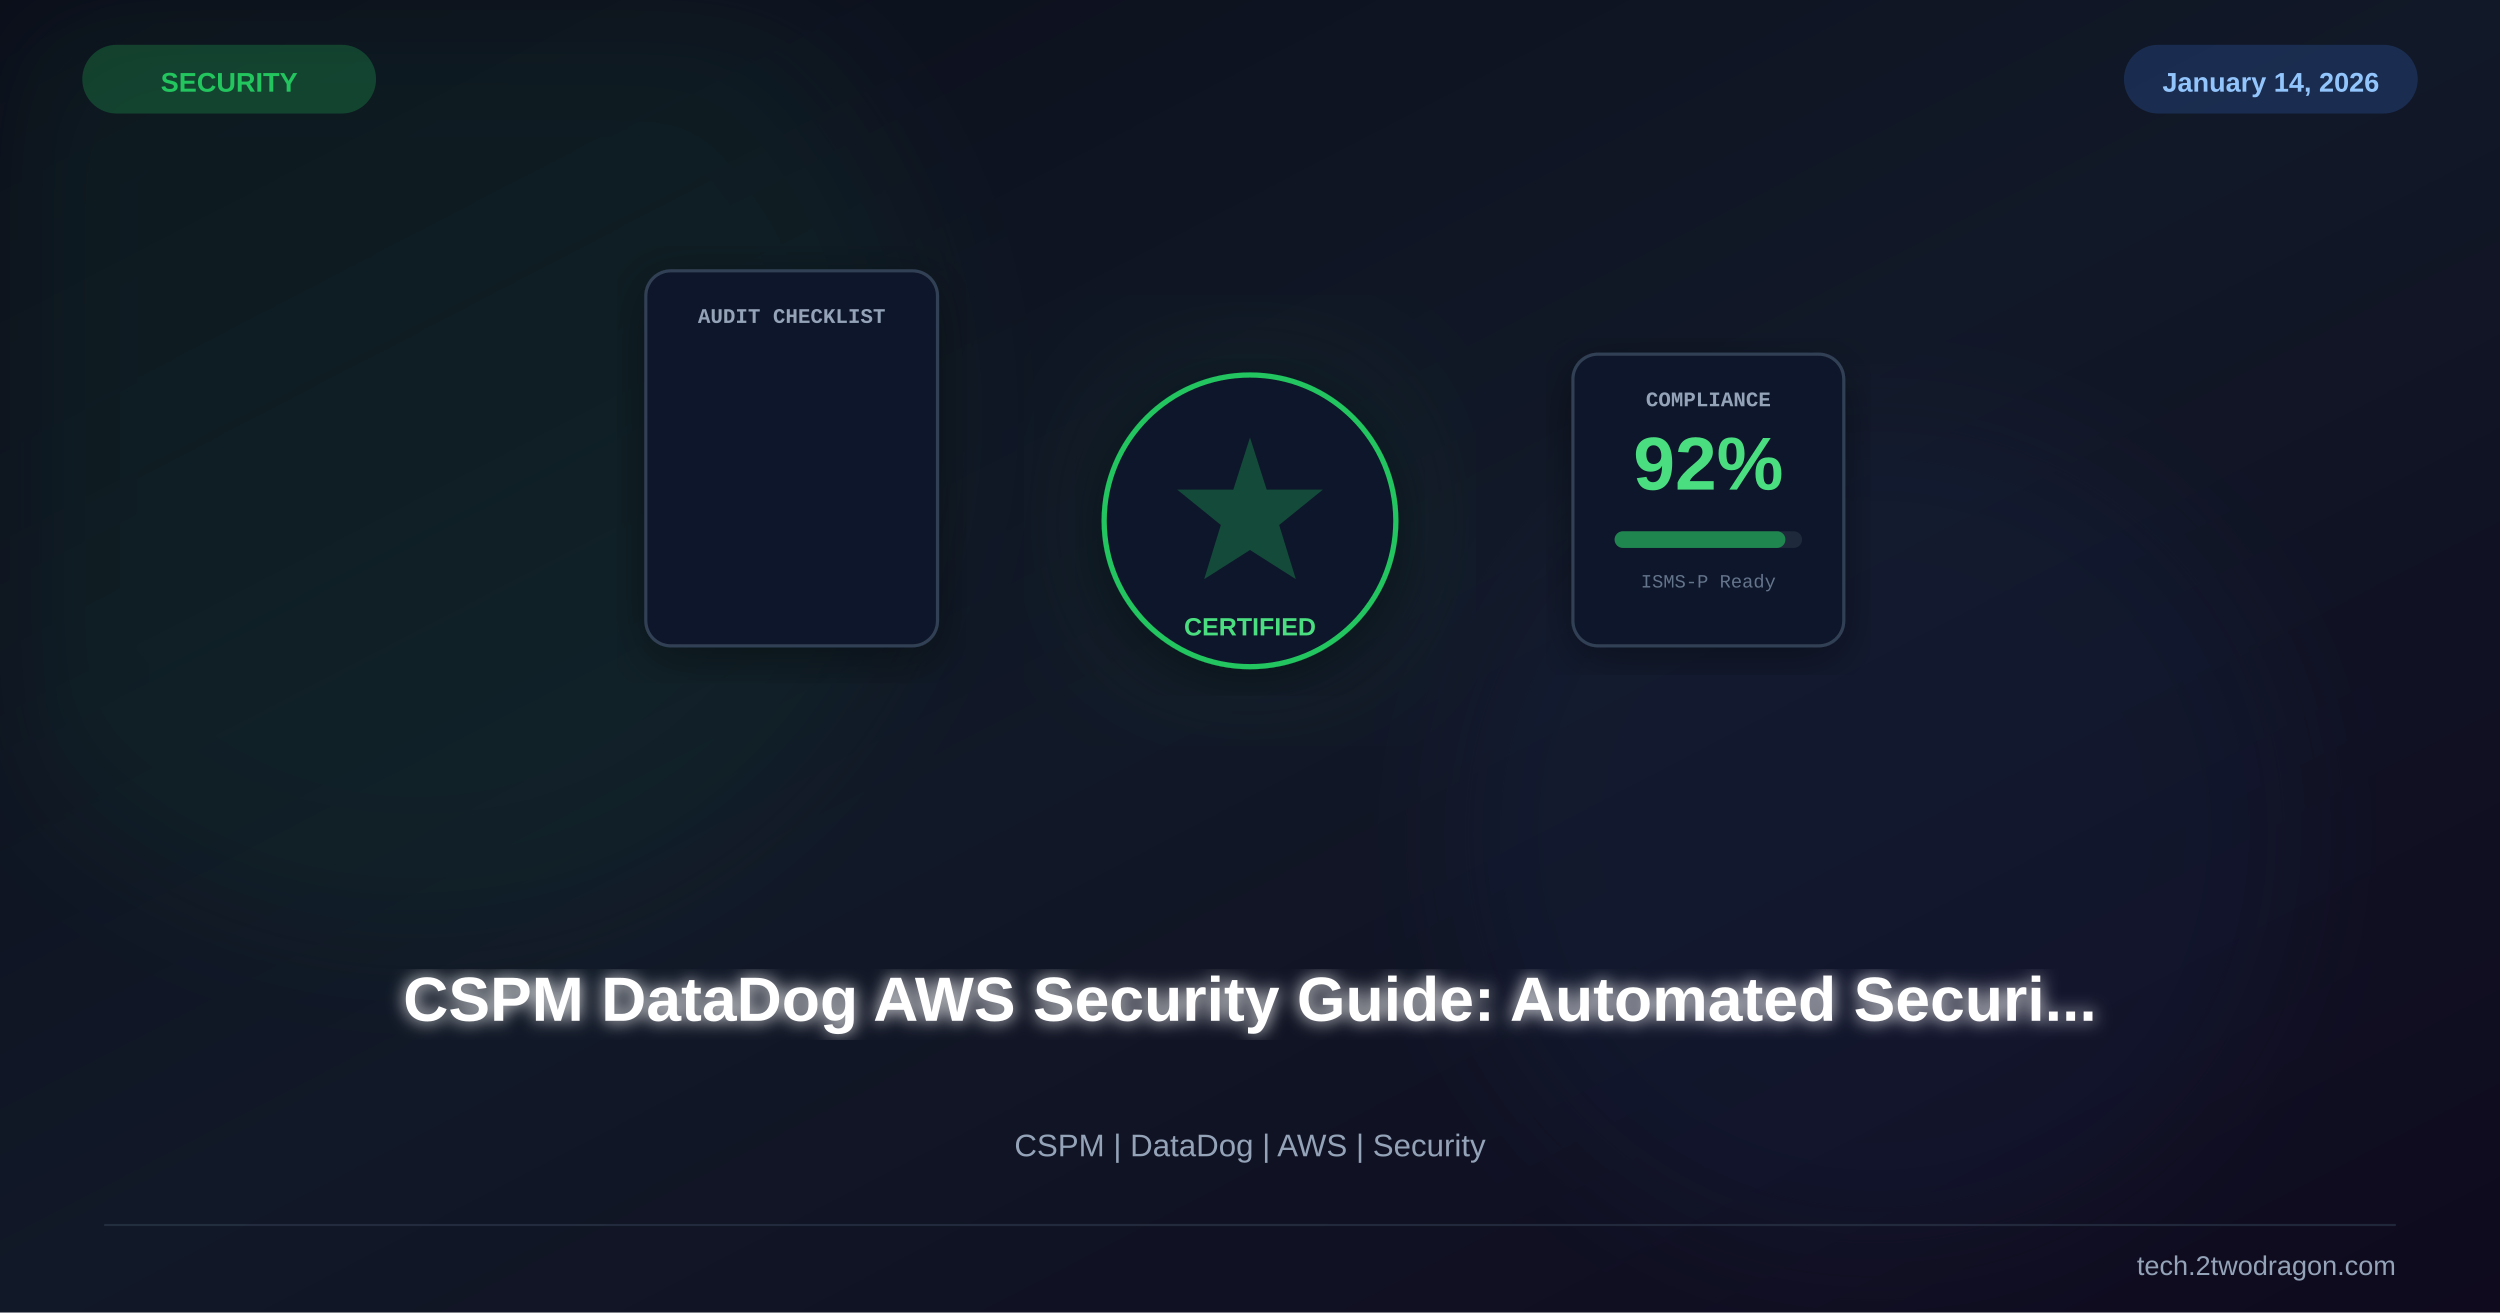
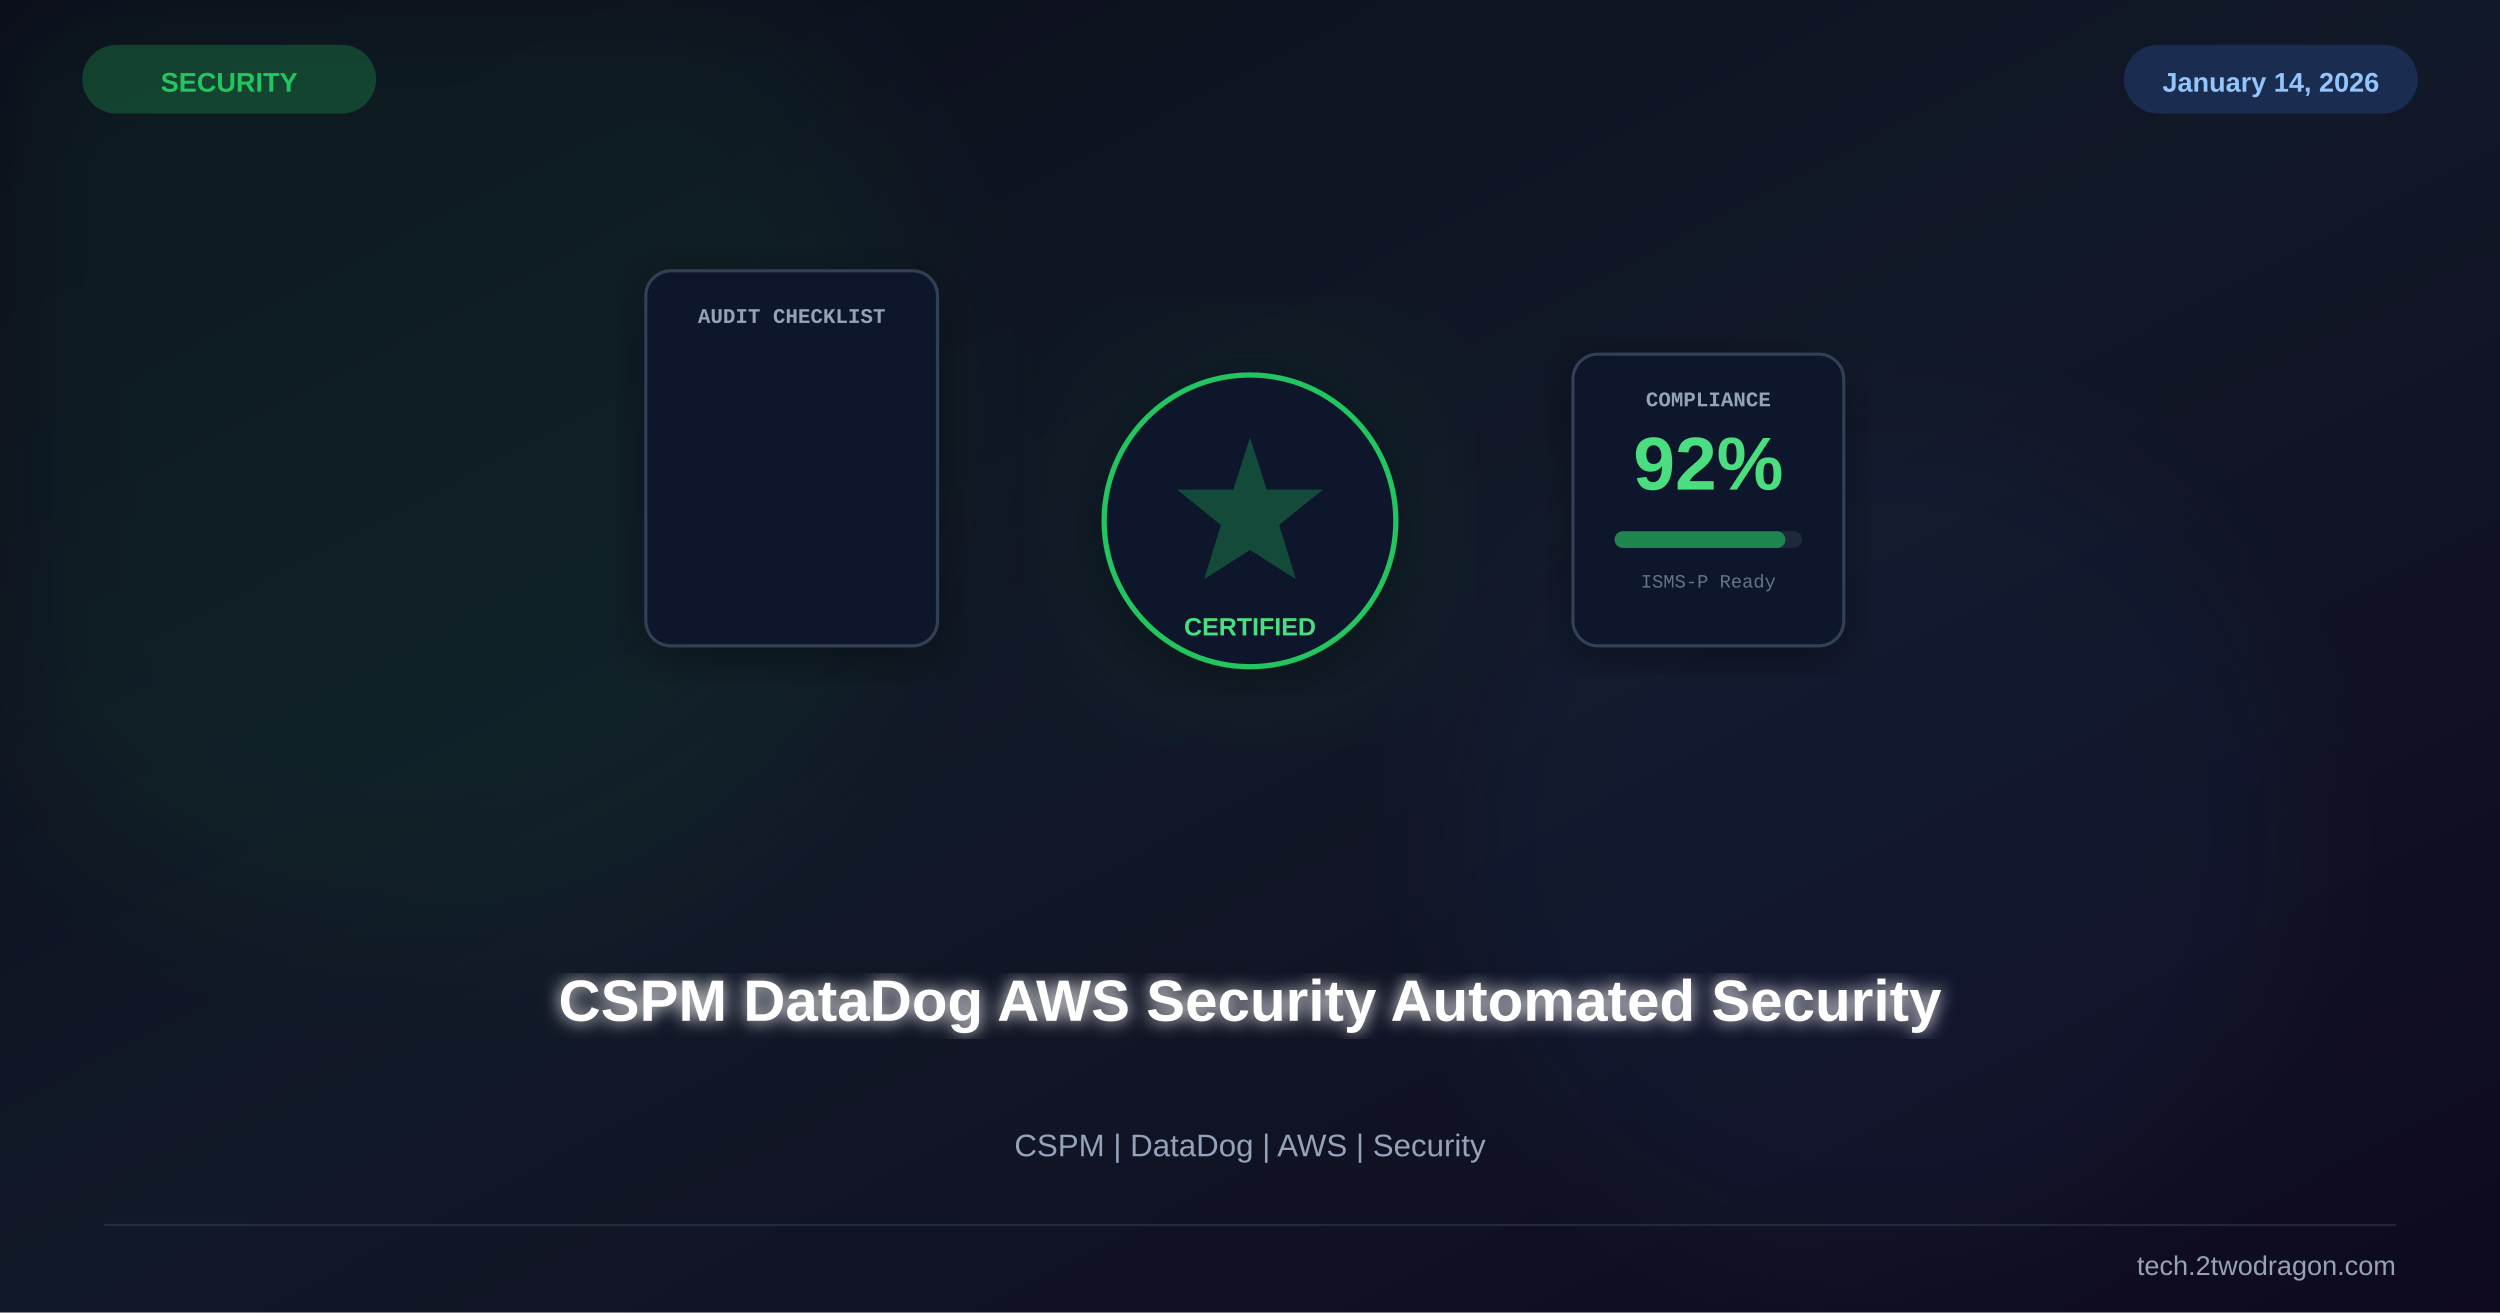
<svg xmlns="http://www.w3.org/2000/svg" viewBox="0 0 1200 630" width="1200" height="630">
  <defs>
    <linearGradient id="bg" x1="0%" y1="0%" x2="100%" y2="100%">
      <stop offset="0%" stop-color="#0b0e1a" />
      <stop offset="50%" stop-color="#111827" />
      <stop offset="100%" stop-color="#0f0a1e" />
    </linearGradient>
    <linearGradient id="accent" x1="0%" y1="0%" x2="100%" y2="100%">
      <stop offset="0%" stop-color="#22c55e" />
      <stop offset="100%" stop-color="#3b82f6" />
    </linearGradient>
    <filter id="glow">
      <feGaussianBlur stdDeviation="4" result="b" />
      <feMerge>
        <feMergeNode in="b" />
        <feMergeNode in="SourceGraphic" />
      </feMerge>
    </filter>
    <filter id="sg">
      <feGaussianBlur stdDeviation="30" />
    </filter>
    <filter id="shadow">
      <feDropShadow dx="0" dy="6" stdDeviation="12" flood-color="#000" flood-opacity="0.4" />
    </filter>
  </defs>
  <rect width="1200" height="630" fill="url(#bg)" />
  <circle cx="200" cy="200" r="250" fill="#22c55e" opacity="0.06" filter="url(#sg)" />
  <circle cx="900" cy="400" r="200" fill="#3b82f6" opacity="0.05" filter="url(#sg)" />
  <g transform="translate(600,250)">
    <circle r="90" fill="#22c55e" opacity="0.06" filter="url(#sg)" />
    <circle r="70" fill="#0f172a" stroke="#22c55e" stroke-width="2.5" filter="url(#shadow)" />
    <path d="M0,-40 L8,-15 L35,-15 L14,2 L22,28 L0,14 L-22,28 L-14,2 L-35,-15 L-8,-15 Z" fill="#22c55e" opacity="0.3" />
    <text x="0" y="55" font-family="Arial,sans-serif" font-size="12" font-weight="bold" fill="#4ade80" text-anchor="middle">CERTIFIED</text>
    <g transform="translate(-220,-60)">
      <rect x="-70" y="-60" width="140" height="180" rx="12" fill="#0f172a" stroke="#334155" stroke-width="1.5" filter="url(#shadow)" />
      <text x="0" y="-35" font-family="Courier New" font-size="10" font-weight="bold" fill="#94a3b8" text-anchor="middle">AUDIT CHECKLIST</text>
    </g>
    <g transform="translate(220,-20)">
      <rect x="-65" y="-60" width="130" height="140" rx="12" fill="#0f172a" stroke="#334155" stroke-width="1.5" filter="url(#shadow)" />
      <text x="0" y="-35" font-family="Courier New" font-size="10" font-weight="bold" fill="#94a3b8" text-anchor="middle">COMPLIANCE</text>
      <text x="0" y="5" font-family="Arial,sans-serif" font-size="36" font-weight="bold" fill="#4ade80" text-anchor="middle">92%</text>
      <rect x="-45" y="25" width="90" height="8" rx="4" fill="#1e293b" />
      <rect x="-45" y="25" width="82" height="8" rx="4" fill="#22c55e" opacity="0.6" />
      <text x="0" y="52" font-family="Courier New" font-size="9" fill="#64748b" text-anchor="middle">ISMS-P Ready</text>
    </g>
  </g>
-   <text x="600" y="490" font-family="Arial,sans-serif" font-size="30" font-weight="bold" fill="white" text-anchor="middle" filter="url(#glow)">CSPM DataDog AWS Security Guide: Automated Securi...</text>
+   <text x="600" y="490" font-family="Arial,sans-serif" font-size="28" font-weight="bold" fill="white" text-anchor="middle" filter="url(#glow)">CSPM DataDog AWS Security Automated Security</text>
  <text x="600" y="555" font-family="Arial,sans-serif" font-size="15" fill="#94a3b8" text-anchor="middle">CSPM | DataDog | AWS | Security</text>
  <rect x="40" y="22" width="140" height="32" rx="16" fill="#22c55e" opacity="0.25" stroke="#22c55e" stroke-width="1" />
  <text x="110" y="44" font-family="Arial,sans-serif" font-size="13" font-weight="bold" fill="#22c55e" text-anchor="middle">SECURITY</text>
  <rect x="1020" y="22" width="140" height="32" rx="16" fill="#3b82f6" opacity="0.2" stroke="#3b82f6" stroke-width="1" />
  <text x="1090" y="44" font-family="Arial,sans-serif" font-size="13" font-weight="bold" fill="#93c5fd" text-anchor="middle">January 14, 2026</text>
  <line x1="50" y1="588" x2="1150" y2="588" stroke="#334155" stroke-width="1" opacity="0.5" />
  <text x="1150" y="612" font-family="Arial,sans-serif" font-size="13" fill="#94a3b8" text-anchor="end">tech.2twodragon.com</text>
</svg>
